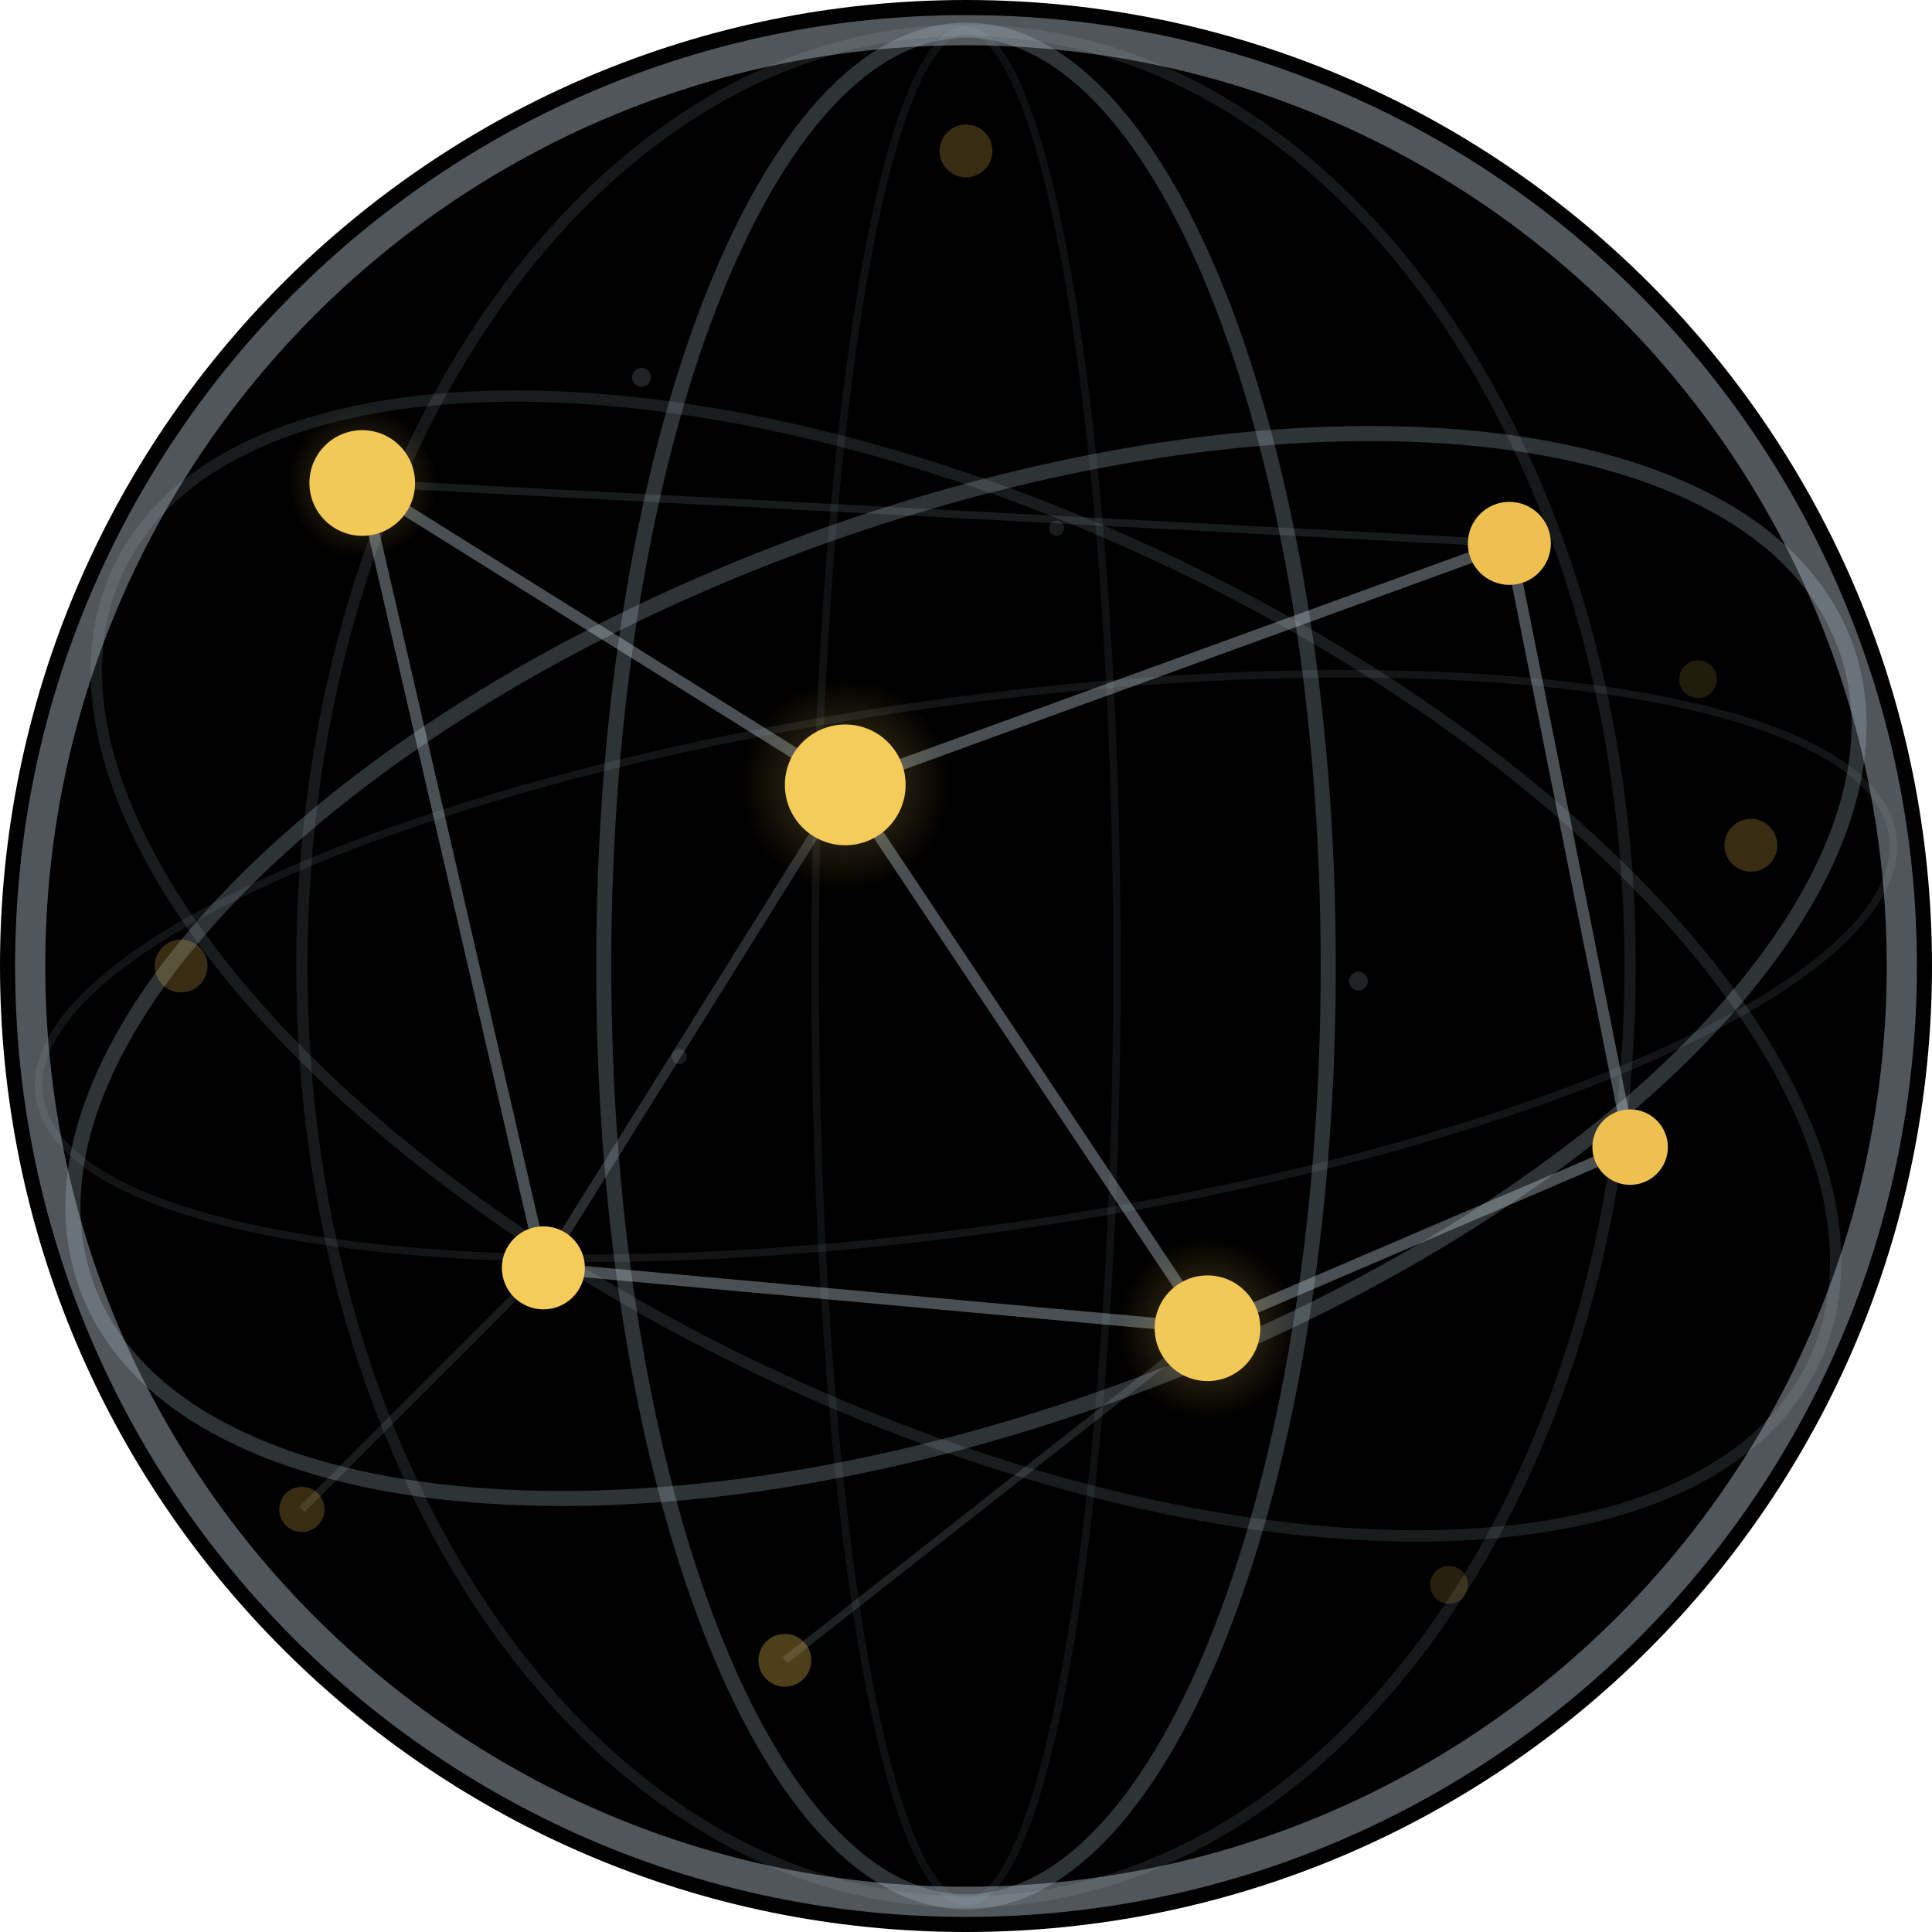
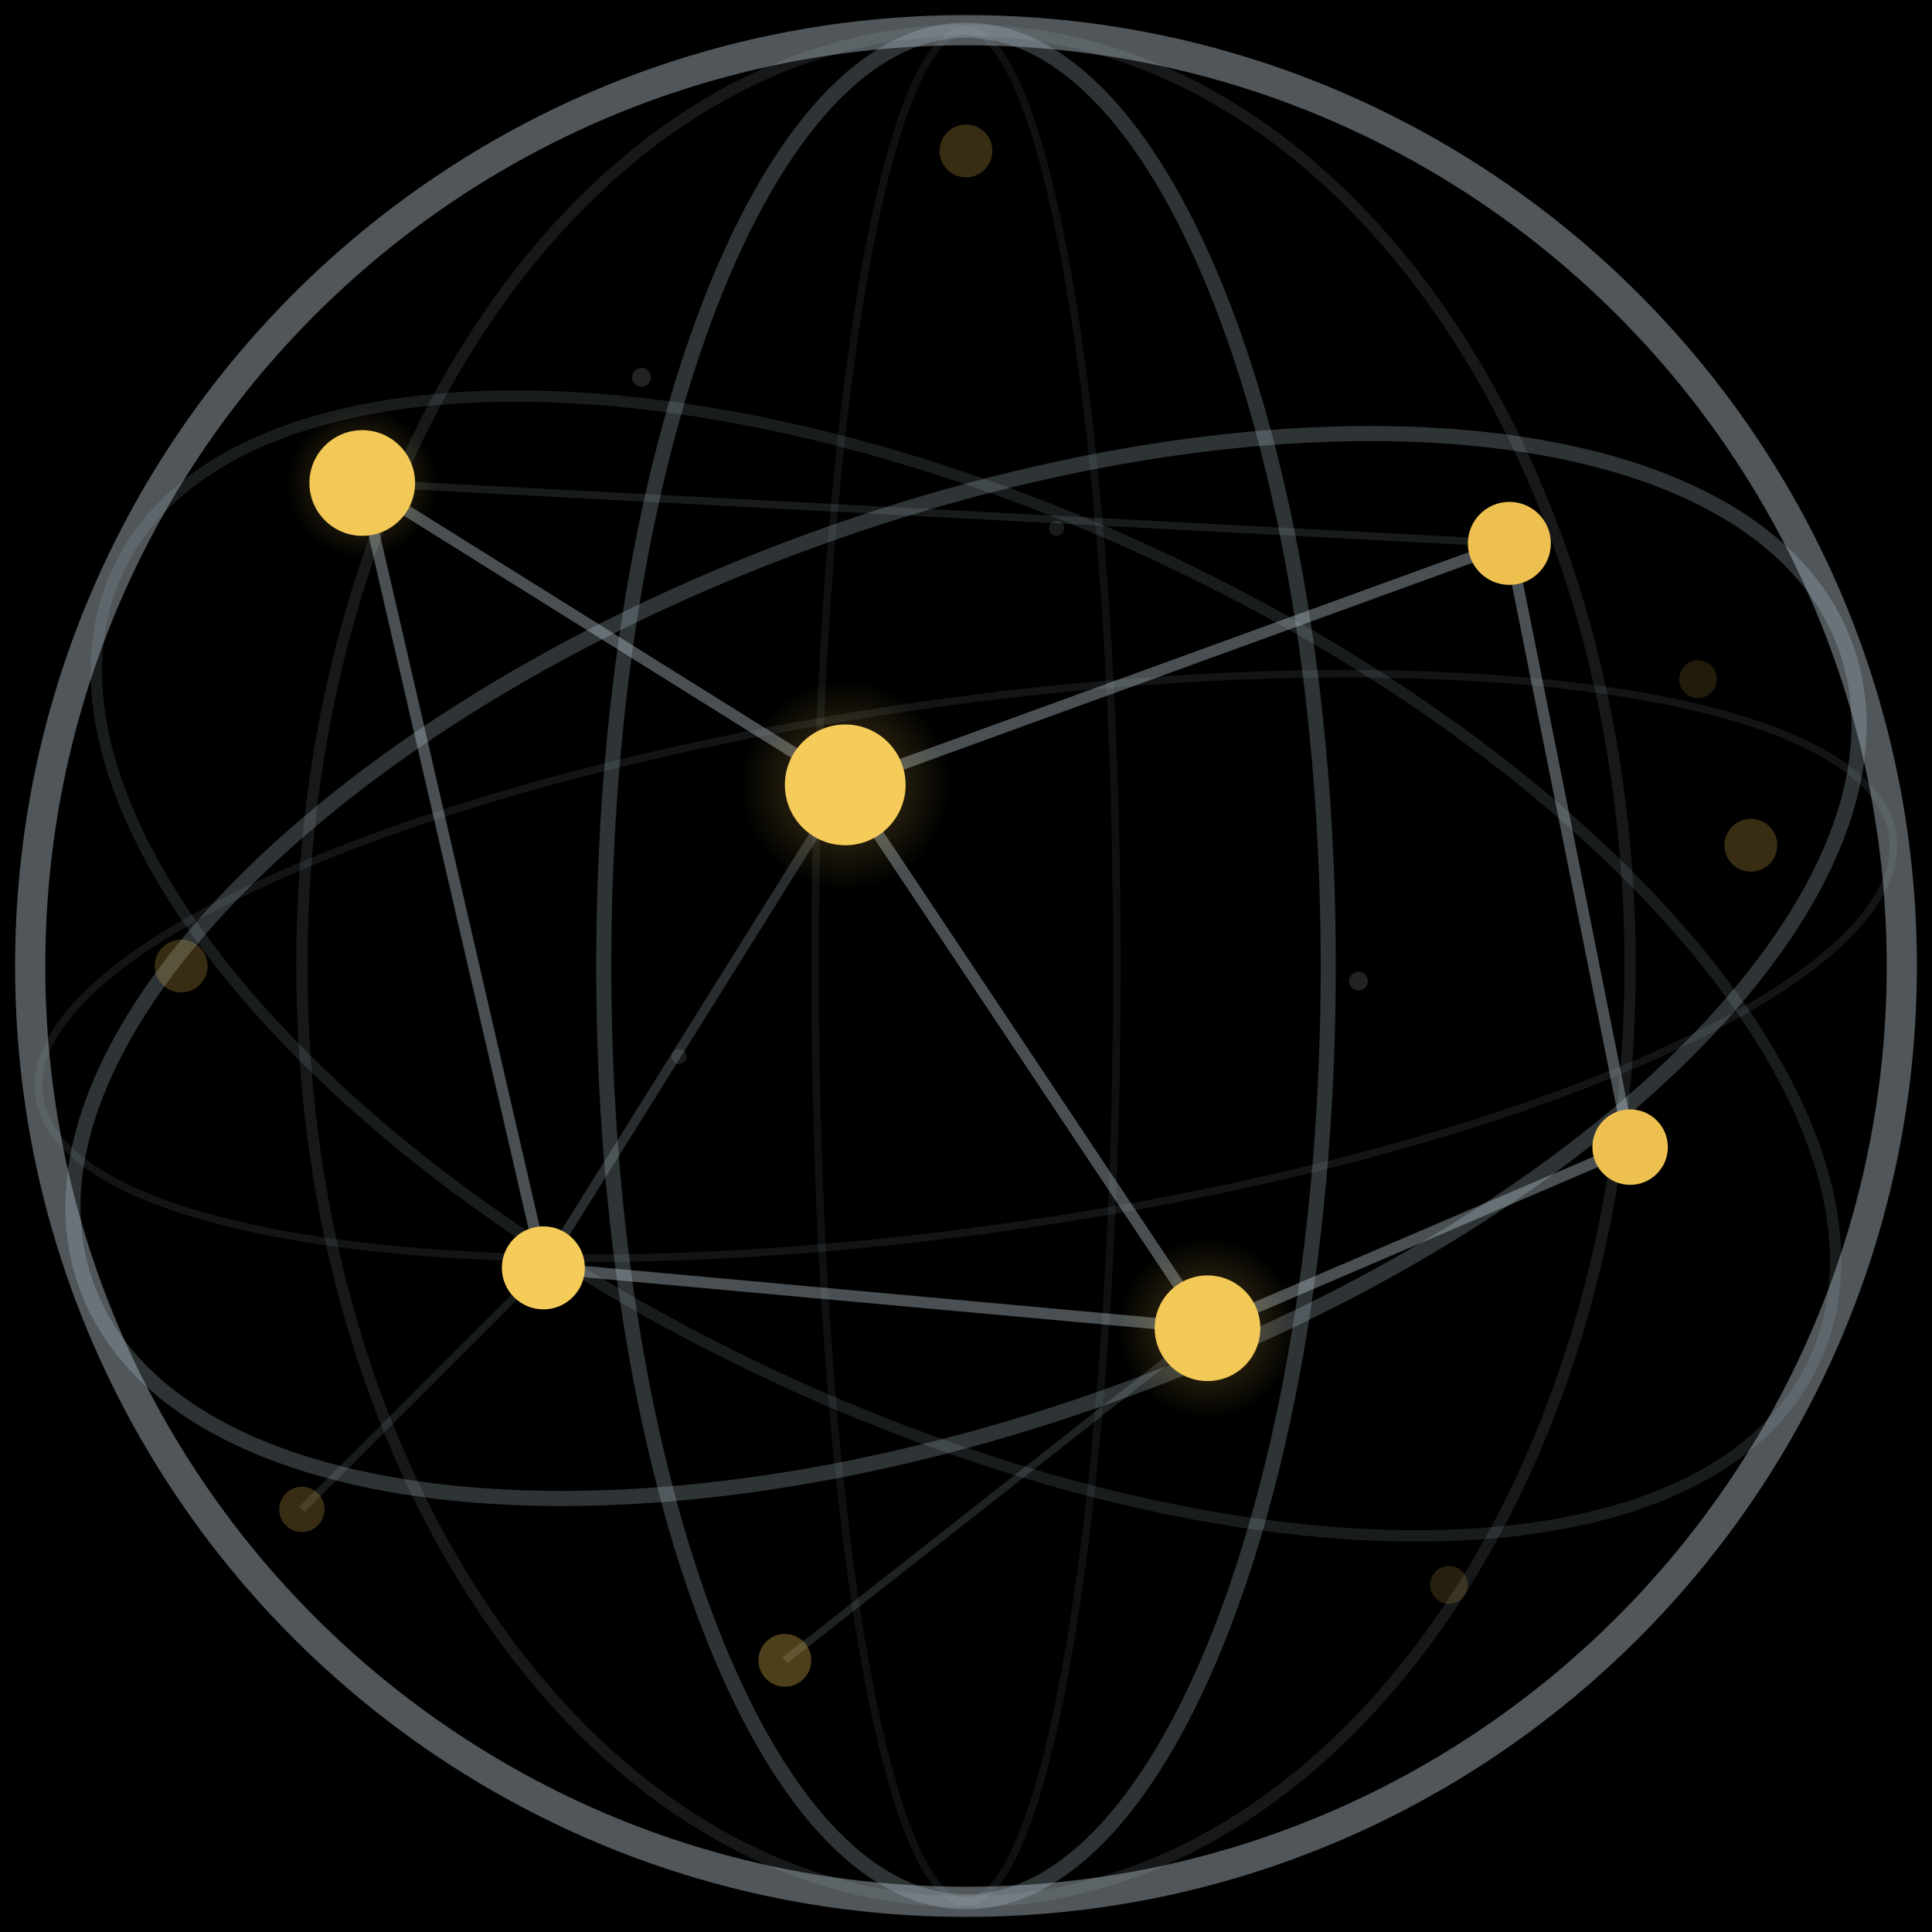
<svg xmlns="http://www.w3.org/2000/svg" viewBox="0 0 512 512">
  <defs>
    <clipPath id="clip">
      <circle cx="256" cy="256" r="256" />
    </clipPath>
    <radialGradient id="node-glow" cx="50%" cy="50%" r="50%">
      <stop offset="0%" stop-color="#f5cc5a" stop-opacity="0.3" />
      <stop offset="100%" stop-color="#f5cc5a" stop-opacity="0" />
    </radialGradient>
  </defs>
+   <rect width="512" height="512" fill="#000000" />
  <circle cx="256" cy="256" r="256" fill="#000000" />
  <g clip-path="url(#clip)">
    <circle cx="256" cy="256" r="248" fill="none" stroke="#c8d8e0" stroke-width="8" opacity="0.4" />
    <ellipse cx="256" cy="256" rx="248" ry="120" fill="none" stroke="#b8ccd6" stroke-width="4" opacity="0.25" transform="rotate(-20 256 256)" />
    <ellipse cx="256" cy="256" rx="248" ry="120" fill="none" stroke="#b8ccd6" stroke-width="3" opacity="0.14" transform="rotate(25 256 256)" />
    <ellipse cx="256" cy="256" rx="248" ry="70" fill="none" stroke="#b8ccd6" stroke-width="2" opacity="0.1" transform="rotate(-8 256 256)" />
    <ellipse cx="256" cy="256" rx="96" ry="248" fill="none" stroke="#b8ccd6" stroke-width="4" opacity="0.25" />
    <ellipse cx="256" cy="256" rx="176" ry="248" fill="none" stroke="#b8ccd6" stroke-width="3" opacity="0.12" />
    <ellipse cx="256" cy="256" rx="40" ry="248" fill="none" stroke="#b8ccd6" stroke-width="2" opacity="0.08" />
    <line x1="96" y1="128" x2="224" y2="208" stroke="#d0e2ea" stroke-width="3" opacity="0.35" />
    <line x1="224" y1="208" x2="400" y2="144" stroke="#d0e2ea" stroke-width="3" opacity="0.35" />
    <line x1="224" y1="208" x2="320" y2="352" stroke="#d0e2ea" stroke-width="3" opacity="0.35" />
    <line x1="320" y1="352" x2="432" y2="304" stroke="#d0e2ea" stroke-width="3" opacity="0.35" />
    <line x1="96" y1="128" x2="144" y2="336" stroke="#d0e2ea" stroke-width="3" opacity="0.35" />
    <line x1="144" y1="336" x2="320" y2="352" stroke="#d0e2ea" stroke-width="3" opacity="0.35" />
    <line x1="400" y1="144" x2="432" y2="304" stroke="#d0e2ea" stroke-width="3" opacity="0.35" />
    <line x1="224" y1="208" x2="144" y2="336" stroke="#d0e2ea" stroke-width="2.5" opacity="0.2" />
    <line x1="96" y1="128" x2="400" y2="144" stroke="#d0e2ea" stroke-width="2" opacity="0.12" />
    <line x1="320" y1="352" x2="208" y2="440" stroke="#d0e2ea" stroke-width="2" opacity="0.15" />
    <line x1="144" y1="336" x2="80" y2="400" stroke="#d0e2ea" stroke-width="2" opacity="0.12" />
    <circle cx="224" cy="208" r="28" fill="url(#node-glow)" />
    <circle cx="320" cy="352" r="24" fill="url(#node-glow)" />
    <circle cx="96" cy="128" r="20" fill="url(#node-glow)" />
    <circle cx="96" cy="128" r="14" fill="#f2c856" />
    <circle cx="224" cy="208" r="16" fill="#f5cc5a" />
    <circle cx="400" cy="144" r="11" fill="#edc050" />
    <circle cx="320" cy="352" r="14" fill="#f2c856" />
    <circle cx="432" cy="304" r="10" fill="#edc050" />
    <circle cx="144" cy="336" r="11" fill="#f5cc5a" />
    <circle cx="208" cy="440" r="7" fill="#e0b44d" opacity="0.35" />
    <circle cx="80" cy="400" r="6" fill="#e0b44d" opacity="0.25" />
    <circle cx="48" cy="256" r="7" fill="#e0b44d" opacity="0.25" />
    <circle cx="464" cy="224" r="7" fill="#e0b44d" opacity="0.25" />
    <circle cx="256" cy="40" r="7" fill="#e0b44d" opacity="0.25" />
    <circle cx="384" cy="420" r="5" fill="#e0b44d" opacity="0.18" />
    <circle cx="450" cy="180" r="5" fill="#e0b44d" opacity="0.15" />
    <circle cx="170" cy="100" r="2.5" fill="#d8e6ec" opacity="0.15" />
    <circle cx="360" cy="260" r="2.5" fill="#d8e6ec" opacity="0.15" />
    <circle cx="280" cy="140" r="2" fill="#d8e6ec" opacity="0.12" />
    <circle cx="180" cy="280" r="2" fill="#d8e6ec" opacity="0.12" />
  </g>
</svg>
